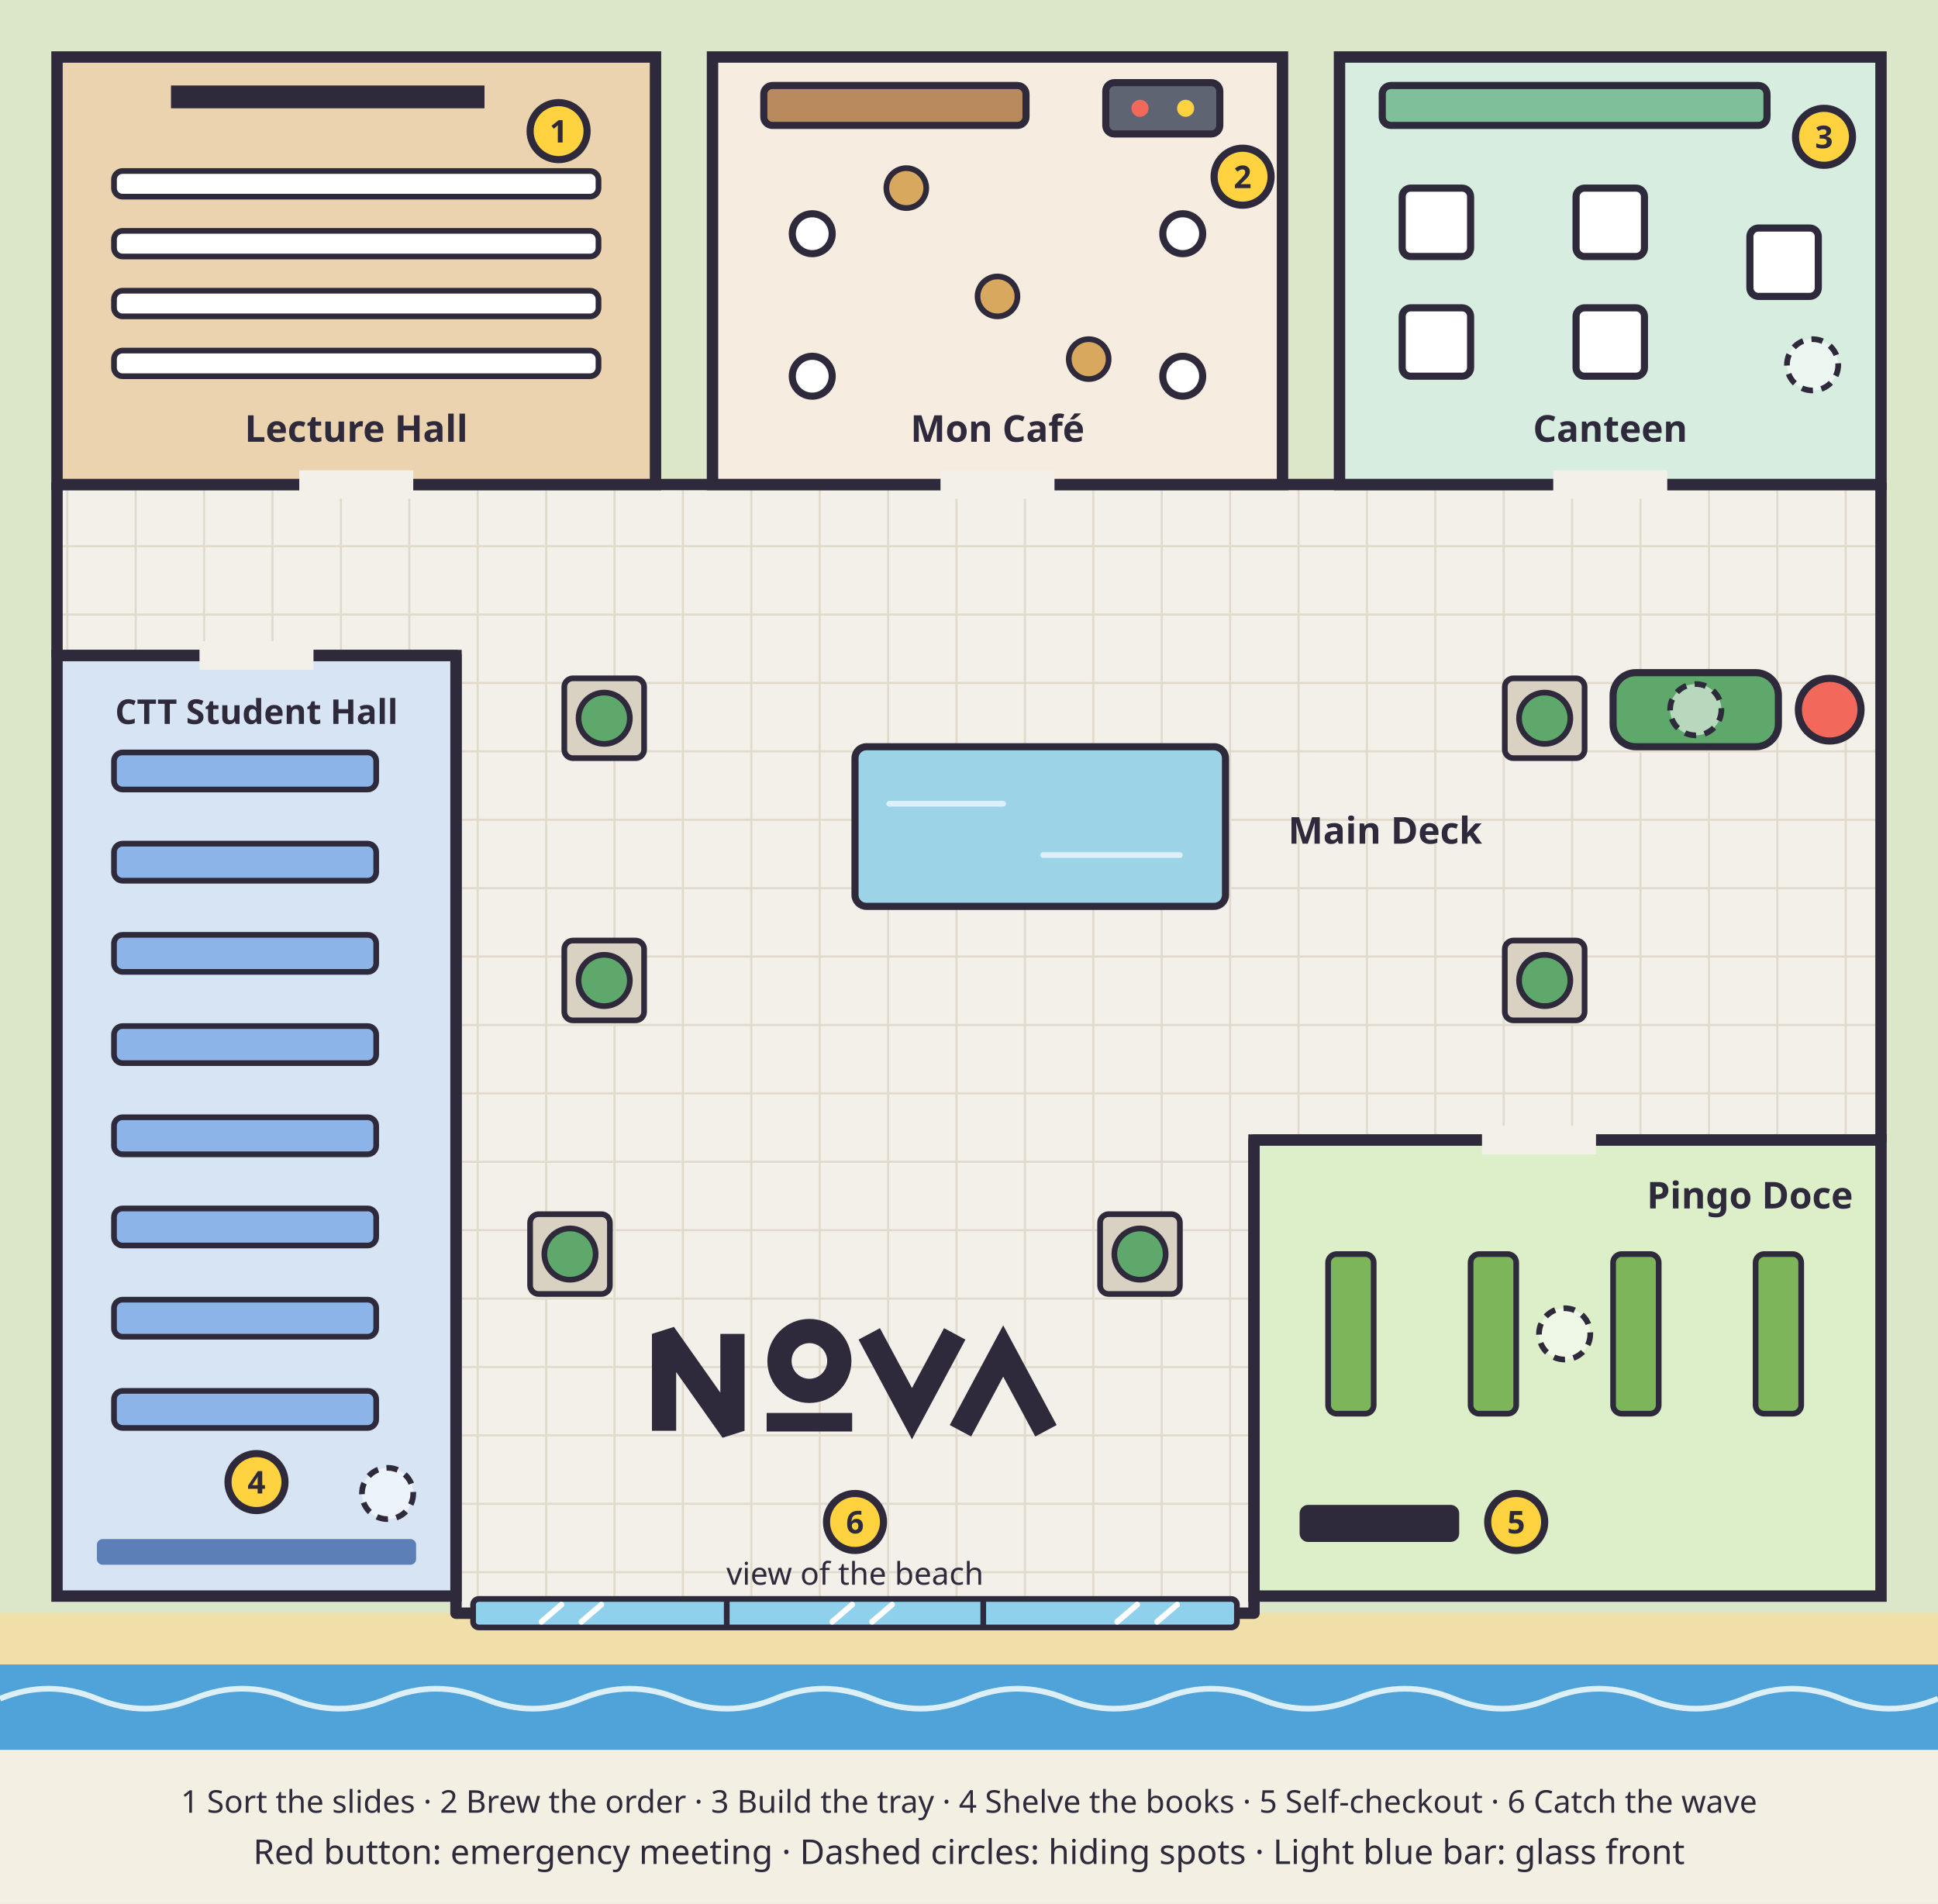
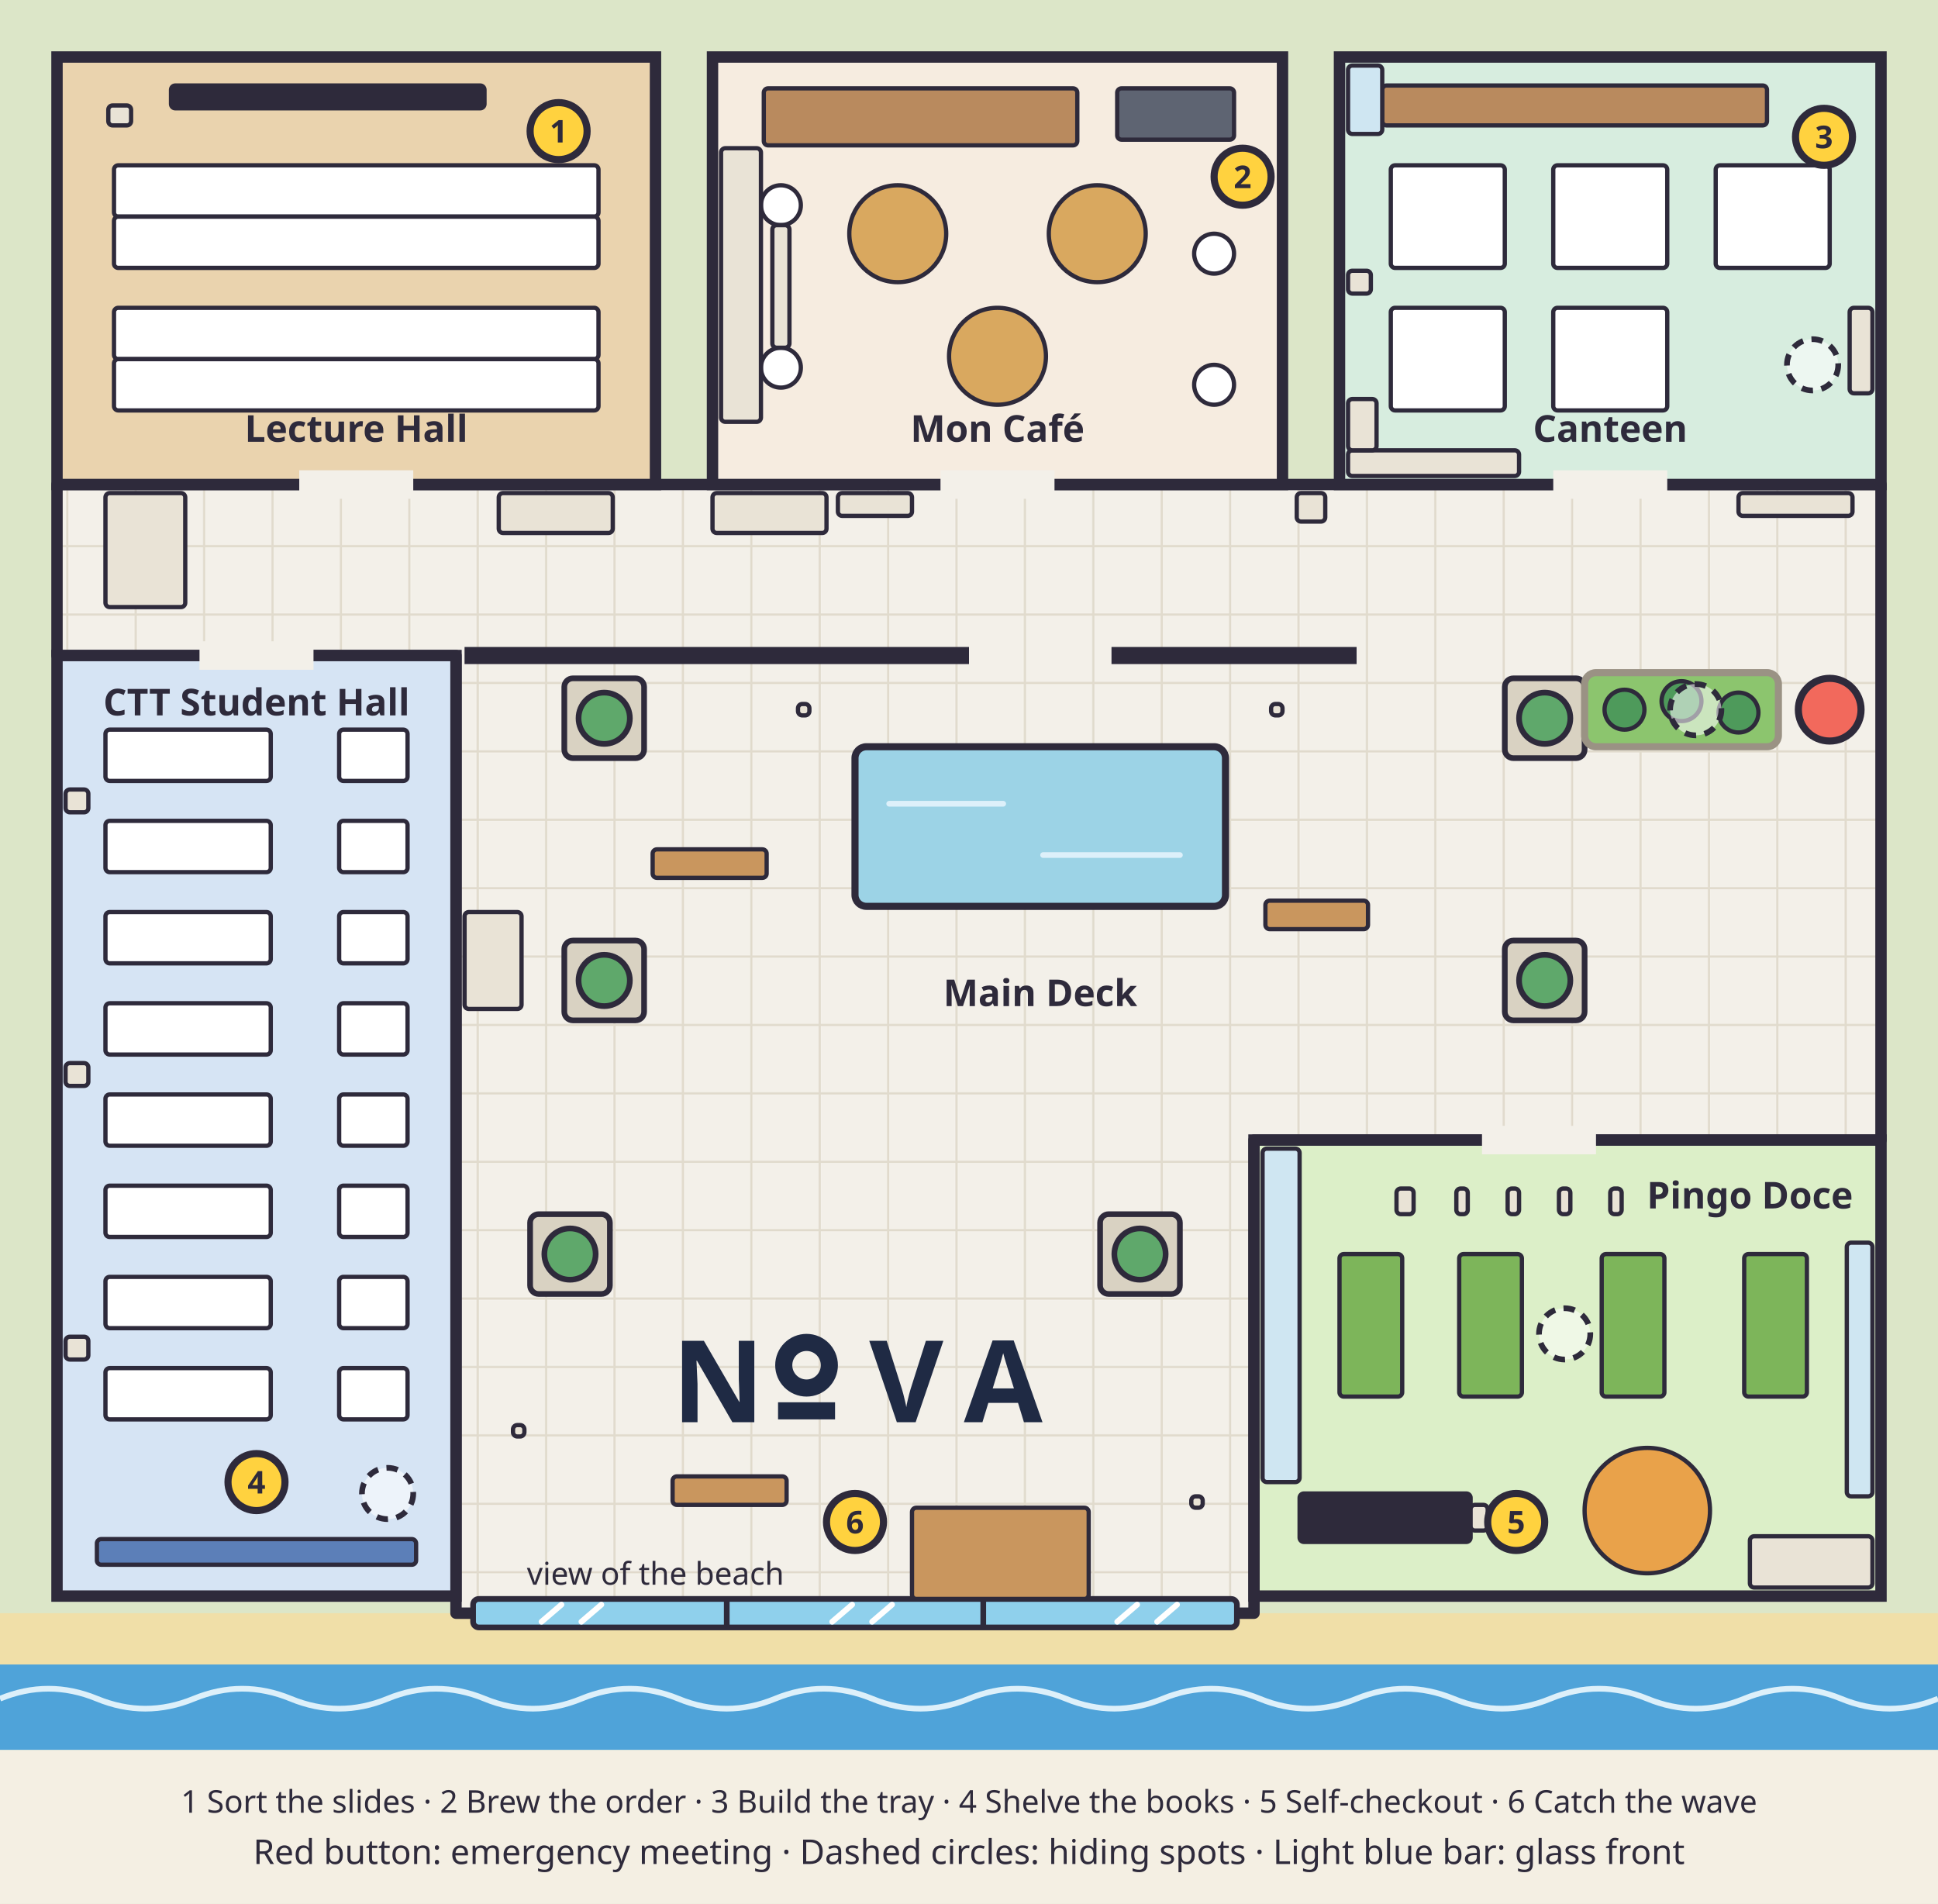
<svg xmlns="http://www.w3.org/2000/svg" viewBox="0 0 680 668" font-family="system-ui, sans-serif">
  <defs>
    <pattern id="paving" width="24" height="24" patternUnits="userSpaceOnUse">
      <rect width="24" height="24" fill="#F3F0E9" />
      <path d="M24 0V24H0" fill="none" stroke="#E1DBCD" stroke-width="1.5" />
    </pattern>
    <g id="tree">
      <rect x="-14" y="-14" width="28" height="28" rx="3" fill="#D9D2C2" stroke="#2E2A3B" stroke-width="2" />
      <circle r="9" fill="#5FA86B" stroke="#2E2A3B" stroke-width="2" />
    </g>
    <g id="col">
      <circle r="7" fill="#FFFFFF" stroke="#2E2A3B" stroke-width="2.5" />
    </g>
  </defs>
  <rect width="680" height="668" fill="#DCE6C8" />
  <rect x="0" y="566" width="680" height="18" fill="#F0DFA8" />
  <rect x="0" y="584" width="680" height="30" fill="#4FA3D9" />
  <path d="M0 596 q17 -7 34 0 t34 0 t34 0 t34 0 t34 0 t34 0 t34 0 t34 0 t34 0 t34 0 t34 0 t34 0 t34 0 t34 0 t34 0 t34 0 t34 0 t34 0 t34 0 t34 0" fill="none" stroke="#DDF0FA" stroke-width="2" />
  <rect x="0" y="614" width="680" height="54" fill="#F4EFE3" />
  <path d="M20 170 H660 V400 H440 V566 H160 V230 H20 Z" fill="url(#paving)" stroke="#2E2A3B" stroke-width="4" stroke-linejoin="round" />
  <rect x="300" y="262" width="130" height="56" rx="4" fill="#9CD3E6" stroke="#2E2A3B" stroke-width="2.5" />
  <path d="M312 282 h40 M366 300 h48" stroke="#DDF0FA" stroke-width="2" stroke-linecap="round" />
  <use href="#tree" x="212" y="252" />
  <use href="#tree" x="212" y="344" />
  <use href="#tree" x="542" y="252" />
  <use href="#tree" x="542" y="344" />
  <use href="#tree" x="200" y="440" />
  <use href="#tree" x="400" y="440" />
-   <g transform="translate(-6,0)" fill="none" stroke="#2E2A3B" stroke-width="8.5" stroke-linecap="butt">
-     <path d="M239 502 V468 L263 502 V468" stroke-linejoin="bevel" />
-     <circle cx="290" cy="477.5" r="10.5" />
-     <path d="M275 499 H305" stroke-width="6.5" />
-     <path d="M311 468 L326 496 L341 468" stroke-linejoin="miter" />
-     <path d="M343 502 L358 474 L373 502" stroke-linejoin="miter" />
+   <g fill="#1F2A44">
+     <text x="252" y="499" text-anchor="middle" font-size="40" font-weight="900">N</text>
+     <circle cx="283" cy="479" r="8" fill="none" stroke="#1F2A44" stroke-width="6" />
+     <rect x="273" y="492" width="20" height="6" />
+     <text x="318" y="499" text-anchor="middle" font-size="40" font-weight="900">V</text>
+     <text x="352" y="499" text-anchor="middle" font-size="40" font-weight="900">A</text>
  </g>
-   <text x="486" y="296" text-anchor="middle" font-size="13" font-weight="700" fill="#2E2A3B">Main Deck</text>
-   <text x="300" y="556" text-anchor="middle" font-size="11" fill="#2E2A3B">view of the beach</text>
+   <text x="365" y="353" text-anchor="middle" font-size="13" font-weight="700" fill="#2E2A3B">Main Deck</text>
+   <text x="230" y="556" text-anchor="middle" font-size="11" fill="#2E2A3B">view of the beach</text>
  <rect x="166" y="561" width="268" height="10" rx="2" fill="#8FD0EC" stroke="#2E2A3B" stroke-width="2" />
  <path d="M190 569 l7 -6 M204 569 l7 -6 M292 569 l7 -6 M306 569 l7 -6 M392 569 l7 -6 M406 569 l7 -6" stroke="#FFFFFF" stroke-width="2" stroke-linecap="round" />
  <path d="M255 561 v10 M345 561 v10" stroke="#2E2A3B" stroke-width="2" />
  <rect x="20" y="20" width="210" height="150" fill="#EAD3AE" stroke="#2E2A3B" stroke-width="4" />
-   <rect x="60" y="30" width="110" height="8" fill="#2E2A3B" />
-   <g fill="#FFFFFF" stroke="#2E2A3B" stroke-width="2">
-     <rect x="40" y="60" width="170" height="9" rx="3" />
-     <rect x="40" y="81" width="170" height="9" rx="3" />
-     <rect x="40" y="102" width="170" height="9" rx="3" />
-     <rect x="40" y="123" width="170" height="9" rx="3" />
+   <rect x="250" y="20" width="200" height="150" fill="#F6ECE0" stroke="#2E2A3B" stroke-width="4" />
+   <rect x="470" y="20" width="190" height="150" fill="#D7EDDF" stroke="#2E2A3B" stroke-width="4" />
+   <rect x="20" y="230" width="140" height="330" fill="#D6E4F4" stroke="#2E2A3B" stroke-width="4" />
+   <rect x="440" y="400" width="220" height="160" fill="#DCEFC8" stroke="#2E2A3B" stroke-width="4" />
+   <rect x="163" y="227" width="177" height="6" fill="#2E2A3B" />
+   <rect x="390" y="227" width="86" height="6" fill="#2E2A3B" />
+   <g stroke="#2E2A3B" stroke-width="1.5">
+     <rect x="60" y="30" width="110" height="8" rx="1.5" fill="#2E2A3B" />
+     <rect x="38" y="37" width="8" height="7" rx="1.5" fill="#E9E3D6" />
+     <rect x="40" y="58" width="170" height="18" rx="1.5" fill="#FFFFFF" />
+     <rect x="40" y="76" width="170" height="18" rx="1.5" fill="#FFFFFF" />
+     <rect x="40" y="108" width="170" height="18" rx="1.5" fill="#FFFFFF" />
+     <rect x="40" y="126" width="170" height="18" rx="1.5" fill="#FFFFFF" />
+     <rect x="268" y="31" width="110" height="20" rx="1.5" fill="#B98A5E" />
+     <rect x="392" y="31" width="41" height="18" rx="1.5" fill="#5E6472" />
+     <circle cx="274" cy="72" r="7" fill="#FFFFFF" />
+     <circle cx="426" cy="89" r="7" fill="#FFFFFF" />
+     <circle cx="274" cy="129" r="7" fill="#FFFFFF" />
+     <circle cx="426" cy="135" r="7" fill="#FFFFFF" />
+     <circle cx="350" cy="125" r="17" fill="#D9A85F" />
+     <circle cx="315" cy="82" r="17" fill="#D9A85F" />
+     <circle cx="385" cy="82" r="17" fill="#D9A85F" />
+     <rect x="253" y="52" width="14" height="96" rx="1.5" fill="#E9E3D6" />
+     <rect x="271" y="79" width="6" height="43" rx="1.5" fill="#E9E3D6" />
+     <rect x="485" y="30" width="135" height="14" rx="1.5" fill="#B98A5E" />
+     <rect x="488" y="58" width="40" height="36" rx="1.5" fill="#FFFFFF" />
+     <rect x="545" y="58" width="40" height="36" rx="1.5" fill="#FFFFFF" />
+     <rect x="602" y="58" width="40" height="36" rx="1.5" fill="#FFFFFF" />
+     <rect x="488" y="108" width="40" height="36" rx="1.5" fill="#FFFFFF" />
+     <rect x="545" y="108" width="40" height="36" rx="1.5" fill="#FFFFFF" />
+     <rect x="473" y="158" width="60" height="9" rx="1.5" fill="#E9E3D6" />
+     <rect x="473" y="23" width="12" height="24" rx="1.5" fill="#CFE6F2" />
+     <rect x="473" y="95" width="8" height="8" rx="1.5" fill="#E9E3D6" />
+     <rect x="649" y="108" width="8" height="30" rx="1.5" fill="#E9E3D6" />
+     <rect x="473" y="140" width="10" height="18" rx="1.5" fill="#E9E3D6" />
+     <rect x="37" y="256" width="58" height="18" rx="1.5" fill="#FFFFFF" />
+     <rect x="37" y="288" width="58" height="18" rx="1.5" fill="#FFFFFF" />
+     <rect x="37" y="320" width="58" height="18" rx="1.5" fill="#FFFFFF" />
+     <rect x="37" y="352" width="58" height="18" rx="1.5" fill="#FFFFFF" />
+     <rect x="37" y="384" width="58" height="18" rx="1.5" fill="#FFFFFF" />
+     <rect x="37" y="416" width="58" height="18" rx="1.5" fill="#FFFFFF" />
+     <rect x="37" y="448" width="58" height="18" rx="1.5" fill="#FFFFFF" />
+     <rect x="37" y="480" width="58" height="18" rx="1.5" fill="#FFFFFF" />
+     <rect x="34" y="540" width="112" height="9" rx="1.5" fill="#5C7FB8" />
+     <rect x="119" y="256" width="24" height="18" rx="1.5" fill="#FFFFFF" />
+     <rect x="119" y="288" width="24" height="18" rx="1.5" fill="#FFFFFF" />
+     <rect x="119" y="320" width="24" height="18" rx="1.5" fill="#FFFFFF" />
+     <rect x="119" y="352" width="24" height="18" rx="1.5" fill="#FFFFFF" />
+     <rect x="119" y="384" width="24" height="18" rx="1.5" fill="#FFFFFF" />
+     <rect x="119" y="416" width="24" height="18" rx="1.5" fill="#FFFFFF" />
+     <rect x="119" y="448" width="24" height="18" rx="1.5" fill="#FFFFFF" />
+     <rect x="119" y="480" width="24" height="18" rx="1.5" fill="#FFFFFF" />
+     <rect x="23" y="277" width="8" height="8" rx="1.5" fill="#E9E3D6" />
+     <rect x="23" y="373" width="8" height="8" rx="1.5" fill="#E9E3D6" />
+     <rect x="23" y="469" width="8" height="8" rx="1.5" fill="#E9E3D6" />
+     <rect x="470" y="440" width="22" height="50" rx="1.5" fill="#7DB55A" />
+     <rect x="512" y="440" width="22" height="50" rx="1.5" fill="#7DB55A" />
+     <rect x="562" y="440" width="22" height="50" rx="1.5" fill="#7DB55A" />
+     <rect x="612" y="440" width="22" height="50" rx="1.5" fill="#7DB55A" />
+     <rect x="456" y="524" width="60" height="17" rx="1.5" fill="#2E2A3B" />
+     <rect x="511" y="417" width="4" height="9" rx="1.5" fill="#E9E3D6" />
+     <rect x="529" y="417" width="4" height="9" rx="1.5" fill="#E9E3D6" />
+     <rect x="547" y="417" width="4" height="9" rx="1.5" fill="#E9E3D6" />
+     <rect x="565" y="417" width="4" height="9" rx="1.5" fill="#E9E3D6" />
+     <rect x="443" y="403" width="13" height="117" rx="1.5" fill="#CFE6F2" />
+     <rect x="648" y="436" width="9" height="89" rx="1.5" fill="#CFE6F2" />
+     <circle cx="578" cy="530" r="22" fill="#E9A24A" />
+     <rect x="614" y="539" width="43" height="18" rx="1.5" fill="#E9E3D6" />
+     <rect x="490" y="417" width="6" height="9" rx="1.5" fill="#E9E3D6" />
+     <rect x="516" y="528" width="6" height="9" rx="1.5" fill="#E9E3D6" />
+     <rect x="37" y="173" width="28" height="40" rx="1.5" fill="#E9E3D6" />
+     <rect x="175" y="173" width="40" height="14" rx="1.5" fill="#E9E3D6" />
+     <rect x="294" y="173" width="26" height="8" rx="1.5" fill="#E9E3D6" />
+     <rect x="250" y="173" width="40" height="14" rx="1.5" fill="#E9E3D6" />
+     <rect x="455" y="173" width="10" height="10" rx="1.5" fill="#E9E3D6" />
+     <rect x="610" y="173" width="40" height="8" rx="1.5" fill="#E9E3D6" />
+     <rect x="229" y="298" width="40" height="10" rx="1.5" fill="#C9965E" />
+     <rect x="444" y="316" width="36" height="10" rx="1.5" fill="#C9965E" />
+     <rect x="236" y="518" width="40" height="10" rx="1.5" fill="#C9965E" />
+     <rect x="280" y="247" width="4" height="4" rx="1.5" fill="#E9E3D6" />
+     <rect x="446" y="247" width="4" height="4" rx="1.5" fill="#E9E3D6" />
+     <rect x="180" y="500" width="4" height="4" rx="1.5" fill="#E9E3D6" />
+     <rect x="418" y="525" width="4" height="4" rx="1.5" fill="#E9E3D6" />
+     <rect x="163" y="320" width="20" height="34" rx="1.5" fill="#E9E3D6" />
+     <rect x="320" y="529" width="62" height="32" rx="1.5" fill="#C9965E" />
  </g>
  <text x="125" y="155" text-anchor="middle" font-size="13" font-weight="700" fill="#2E2A3B">Lecture Hall</text>
-   <rect x="250" y="20" width="200" height="150" fill="#F6ECE0" stroke="#2E2A3B" stroke-width="4" />
-   <rect x="268" y="30" width="92" height="14" rx="3" fill="#B98A5E" stroke="#2E2A3B" stroke-width="2.5" />
-   <rect x="388" y="29" width="40" height="18" rx="3" fill="#5E6472" stroke="#2E2A3B" stroke-width="2.5" />
-   <circle cx="400" cy="38" r="3" fill="#F2695C" />
-   <circle cx="416" cy="38" r="3" fill="#FFD23F" />
-   <use href="#col" x="285" y="82" />
-   <use href="#col" x="415" y="82" />
-   <use href="#col" x="285" y="132" />
-   <use href="#col" x="415" y="132" />
-   <circle cx="350" cy="104" r="7" fill="#D9A85F" stroke="#2E2A3B" stroke-width="2" />
-   <circle cx="318" cy="66" r="7" fill="#D9A85F" stroke="#2E2A3B" stroke-width="2" />
-   <circle cx="382" cy="126" r="7" fill="#D9A85F" stroke="#2E2A3B" stroke-width="2" />
  <text x="350" y="155" text-anchor="middle" font-size="13" font-weight="700" fill="#2E2A3B">Mon Café</text>
-   <rect x="470" y="20" width="190" height="150" fill="#D7EDDF" stroke="#2E2A3B" stroke-width="4" />
-   <rect x="485" y="30" width="135" height="14" rx="3" fill="#7FBF9A" stroke="#2E2A3B" stroke-width="2.5" />
-   <g fill="#FFFFFF" stroke="#2E2A3B" stroke-width="2.5">
-     <rect x="492" y="66" width="24" height="24" rx="3" />
-     <rect x="553" y="66" width="24" height="24" rx="3" />
-     <rect x="614" y="80" width="24" height="24" rx="3" />
-     <rect x="492" y="108" width="24" height="24" rx="3" />
-     <rect x="553" y="108" width="24" height="24" rx="3" />
-   </g>
  <text x="565" y="155" text-anchor="middle" font-size="13" font-weight="700" fill="#2E2A3B">Canteen</text>
-   <rect x="20" y="230" width="140" height="330" fill="#D6E4F4" stroke="#2E2A3B" stroke-width="4" />
-   <text x="90" y="254" text-anchor="middle" font-size="12" font-weight="700" fill="#2E2A3B">CTT Student Hall</text>
-   <g fill="#8DB4E8" stroke="#2E2A3B" stroke-width="2">
-     <rect x="40" y="264" width="92" height="13" rx="3" />
-     <rect x="40" y="296" width="92" height="13" rx="3" />
-     <rect x="40" y="328" width="92" height="13" rx="3" />
-     <rect x="40" y="360" width="92" height="13" rx="3" />
-     <rect x="40" y="392" width="92" height="13" rx="3" />
-     <rect x="40" y="424" width="92" height="13" rx="3" />
-     <rect x="40" y="456" width="92" height="13" rx="3" />
-     <rect x="40" y="488" width="92" height="13" rx="3" />
-   </g>
-   <rect x="34" y="540" width="112" height="9" rx="2" fill="#5C7FB8" />
-   <rect x="440" y="400" width="220" height="160" fill="#DCEFC8" stroke="#2E2A3B" stroke-width="4" />
-   <g fill="#7DB55A" stroke="#2E2A3B" stroke-width="2">
-     <rect x="466" y="440" width="16" height="56" rx="3" />
-     <rect x="516" y="440" width="16" height="56" rx="3" />
-     <rect x="566" y="440" width="16" height="56" rx="3" />
-     <rect x="616" y="440" width="16" height="56" rx="3" />
-   </g>
-   <rect x="456" y="528" width="56" height="13" rx="3" fill="#2E2A3B" />
+   <text x="90" y="251" text-anchor="middle" font-size="13" font-weight="700" fill="#2E2A3B">CTT Student Hall</text>
  <text x="614" y="424" text-anchor="middle" font-size="13" font-weight="700" fill="#2E2A3B">Pingo Doce</text>
  <g fill="#F3F0E9">
    <rect x="105" y="165" width="40" height="10" />
    <rect x="330" y="165" width="40" height="10" />
    <rect x="545" y="165" width="40" height="10" />
    <rect x="70" y="225" width="40" height="10" />
    <rect x="520" y="395" width="40" height="10" />
  </g>
-   <rect x="566" y="236" width="58" height="26" rx="8" fill="#5FA86B" stroke="#2E2A3B" stroke-width="2.5" />
+   <rect x="556" y="236" width="68" height="26" rx="4" fill="#8CC56E" stroke="#9A9284" stroke-width="2.5" />
+   <g fill="#4E9A5B" stroke="#2E2A3B" stroke-width="1.5">
+     <circle cx="570" cy="249" r="7" />
+     <circle cx="590" cy="246" r="7" />
+     <circle cx="610" cy="250" r="7" />
+   </g>
  <g fill="#FFFFFF" fill-opacity="0.55" stroke="#2E2A3B" stroke-width="2" stroke-dasharray="4 3">
    <circle cx="595" cy="249" r="9" />
    <circle cx="549" cy="468" r="9" />
    <circle cx="136" cy="524" r="9" />
    <circle cx="636" cy="128" r="9" />
  </g>
  <circle cx="642" cy="249" r="11" fill="#F2695C" stroke="#2E2A3B" stroke-width="2.5" />
  <g font-size="11" font-weight="700" fill="#2E2A3B" text-anchor="middle">
    <circle cx="196" cy="46" r="10" fill="#FFD23F" stroke="#2E2A3B" stroke-width="2.5" />
    <text x="196" y="50">1</text>
    <circle cx="436" cy="62" r="10" fill="#FFD23F" stroke="#2E2A3B" stroke-width="2.5" />
    <text x="436" y="66">2</text>
    <circle cx="640" cy="48" r="10" fill="#FFD23F" stroke="#2E2A3B" stroke-width="2.5" />
    <text x="640" y="52">3</text>
    <circle cx="90" cy="520" r="10" fill="#FFD23F" stroke="#2E2A3B" stroke-width="2.5" />
    <text x="90" y="524">4</text>
    <circle cx="532" cy="534" r="10" fill="#FFD23F" stroke="#2E2A3B" stroke-width="2.5" />
    <text x="532" y="538">5</text>
    <circle cx="300" cy="534" r="10" fill="#FFD23F" stroke="#2E2A3B" stroke-width="2.5" />
    <text x="300" y="538">6</text>
  </g>
  <text x="340" y="636" text-anchor="middle" font-size="11" fill="#2E2A3B">1 Sort the slides · 2 Brew the order · 3 Build the tray · 4 Shelve the books · 5 Self-checkout · 6 Catch the wave</text>
  <text x="340" y="654" text-anchor="middle" font-size="12" fill="#2E2A3B">Red button: emergency meeting · Dashed circles: hiding spots · Light blue bar: glass front</text>
</svg>
